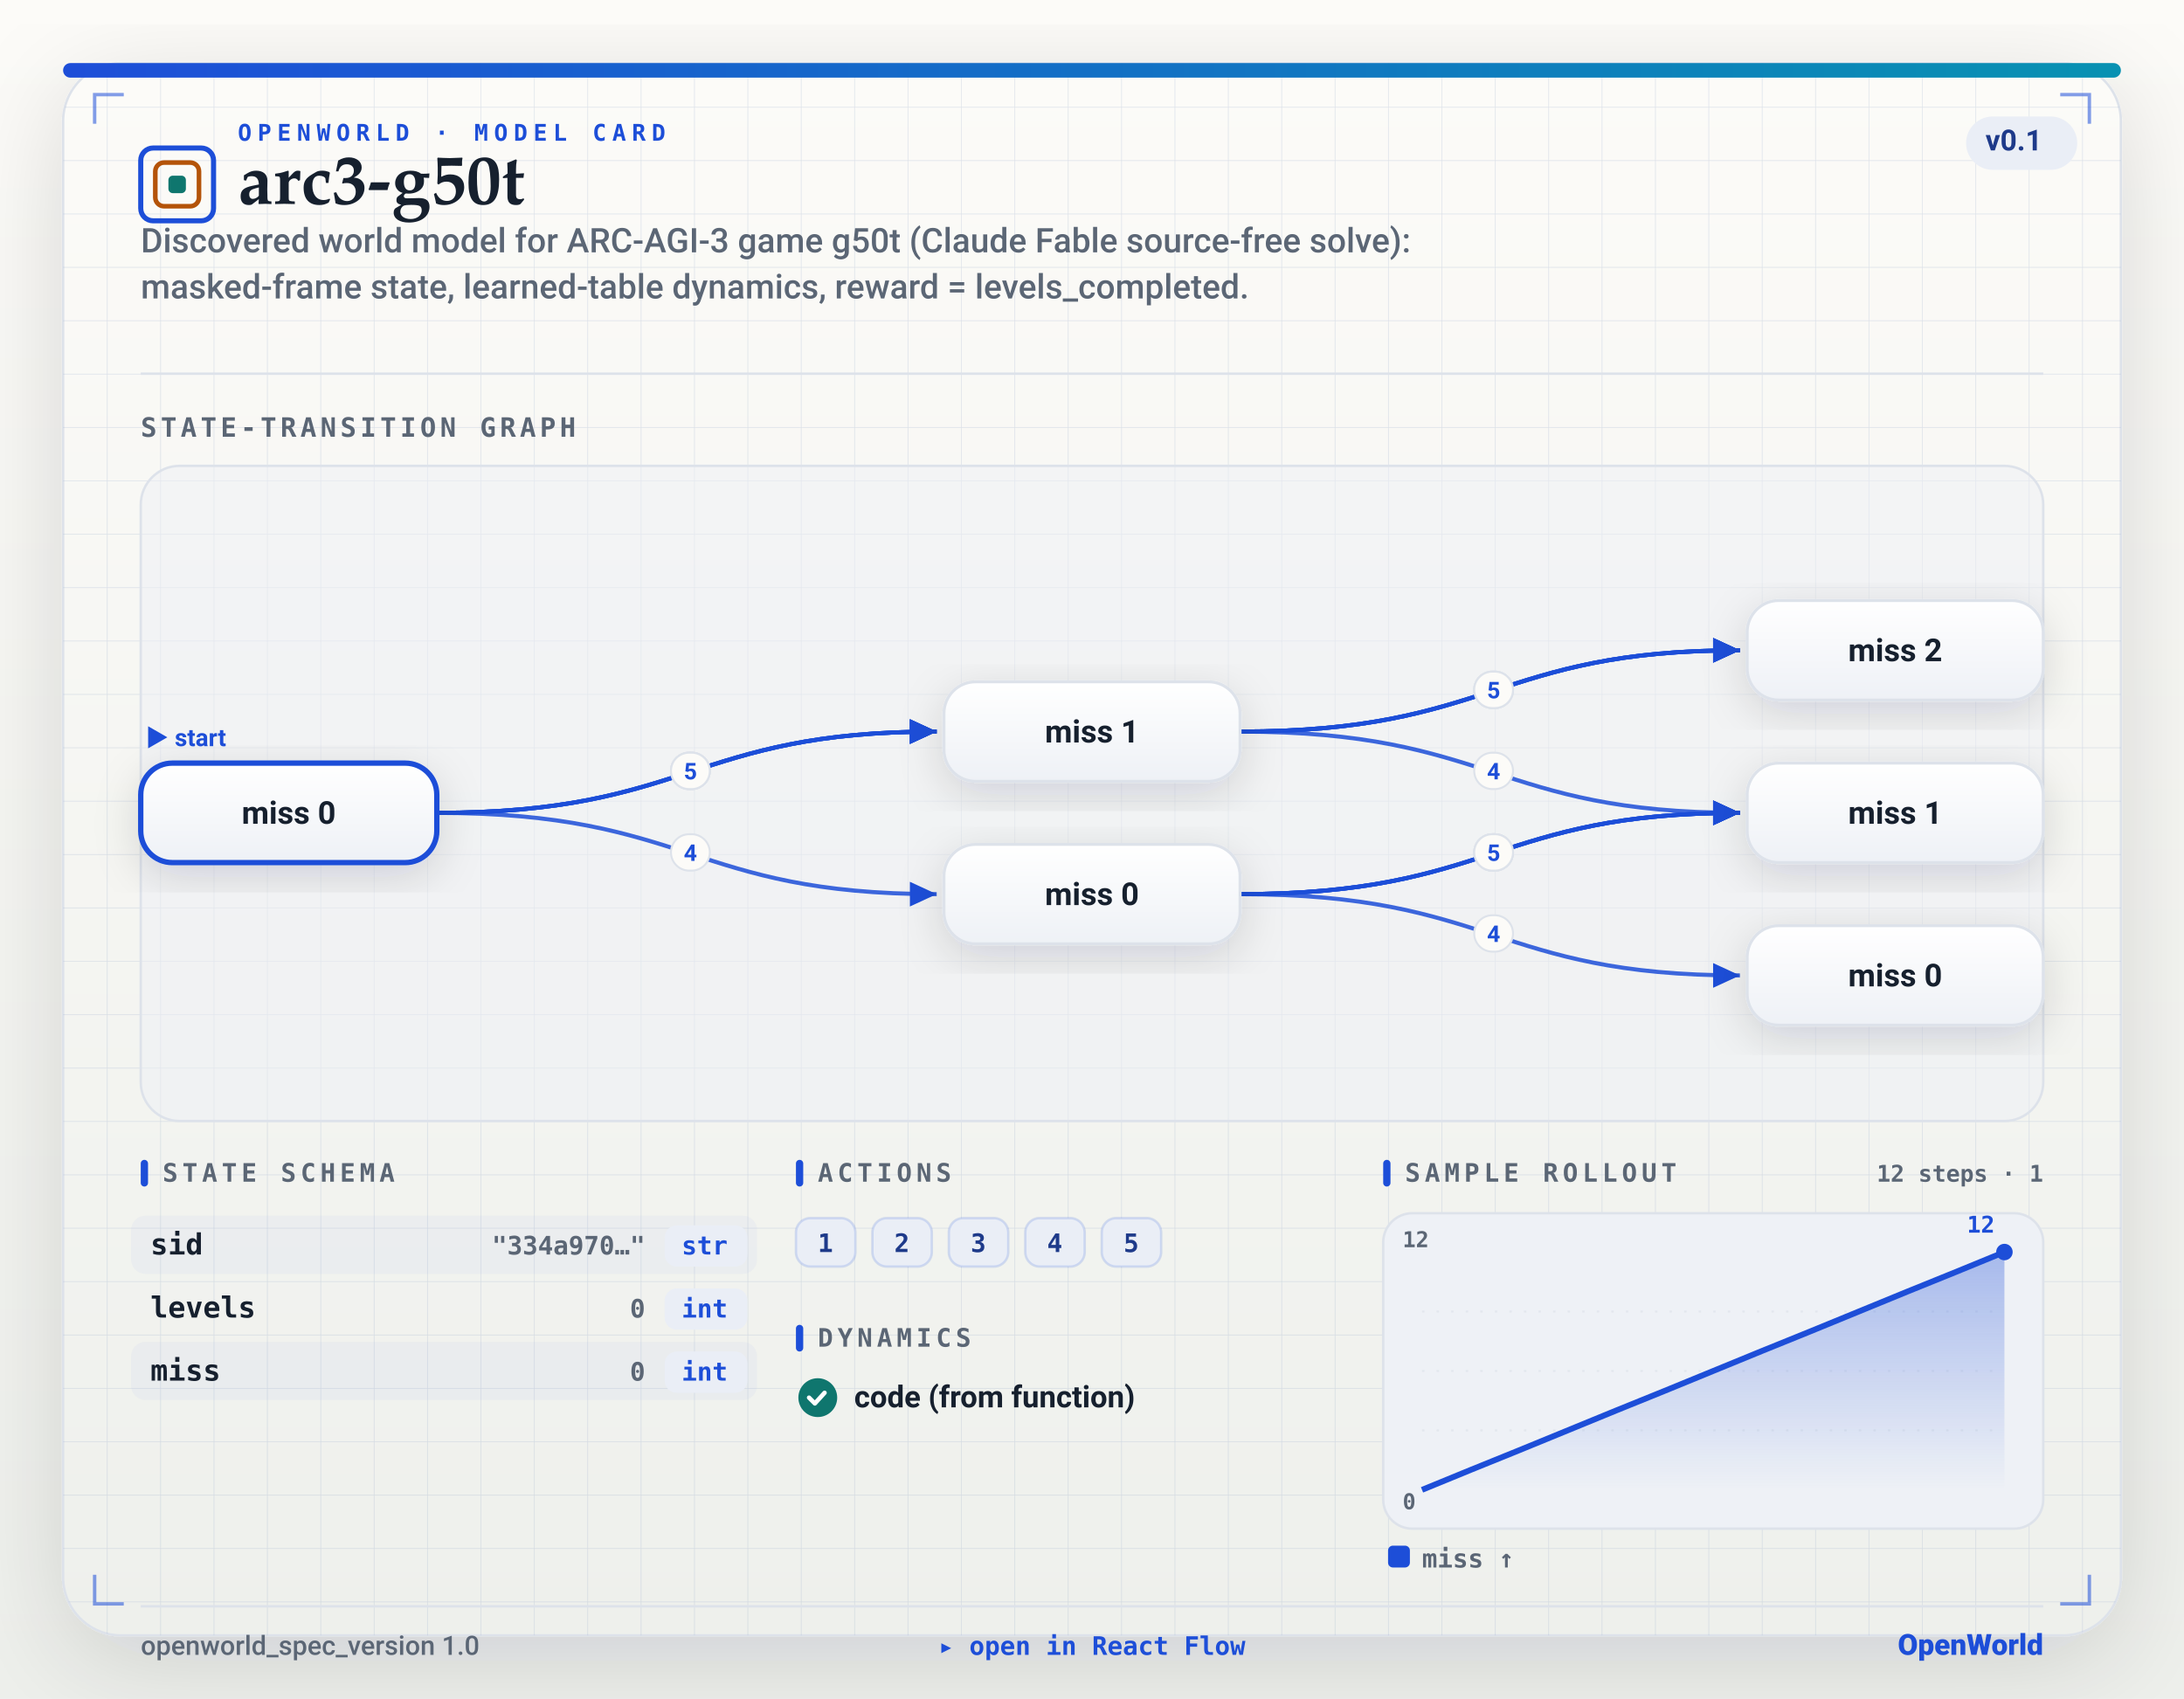
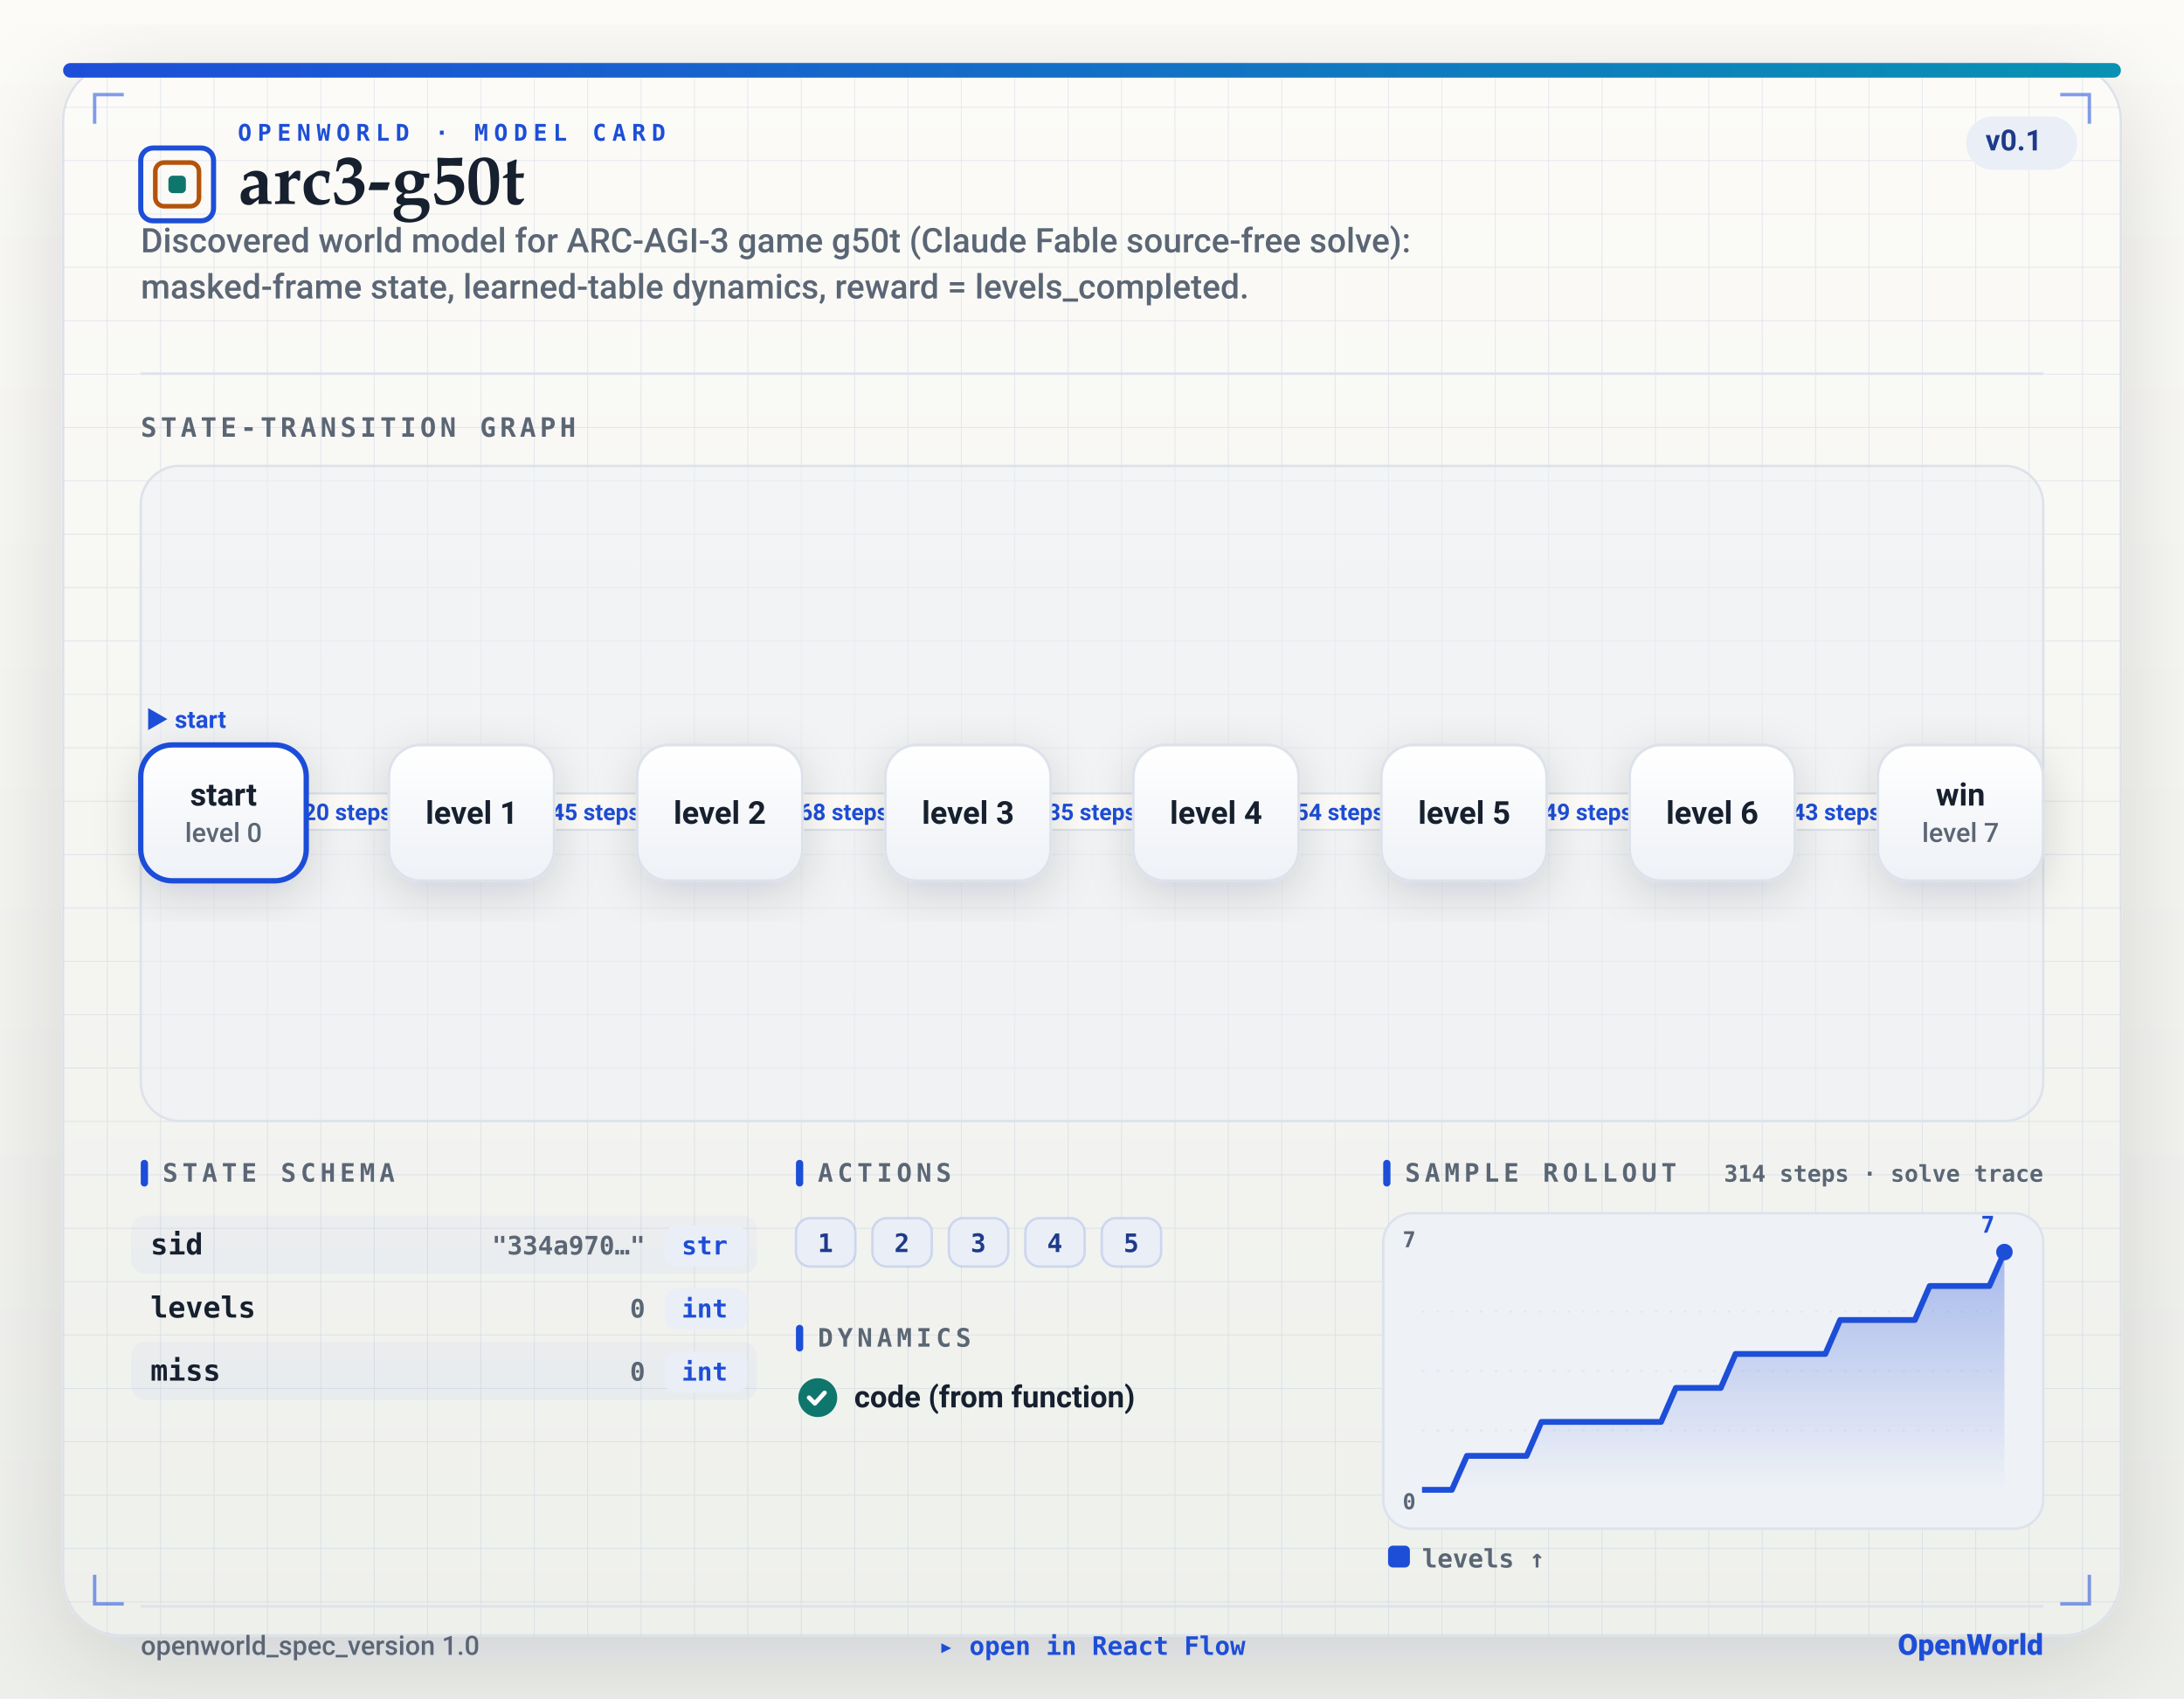
<svg xmlns="http://www.w3.org/2000/svg" viewBox="0 0 900 700" width="900" height="700" font-family="-apple-system,BlinkMacSystemFont,Segoe UI,Roboto,Helvetica,Arial,sans-serif">
  <defs>
    <linearGradient id="gbg" x1="0" y1="0" x2="0" y2="1">
      <stop offset="0" stop-color="#fcfbf8" />
      <stop offset="1" stop-color="#eef0ec" />
    </linearGradient>
    <linearGradient id="gnode" x1="0" y1="0" x2="0" y2="1">
      <stop offset="0" stop-color="#ffffff" />
      <stop offset="1" stop-color="#eef1f6" />
    </linearGradient>
    <linearGradient id="gacc" x1="0" y1="0" x2="1" y2="0">
      <stop offset="0" stop-color="#1d4ed8" />
      <stop offset="1" stop-color="#0891b2" />
    </linearGradient>
    <linearGradient id="garea" x1="0" y1="0" x2="0" y2="1">
      <stop offset="0" stop-color="#1d4ed8" stop-opacity="0.34" />
      <stop offset="1" stop-color="#1d4ed8" stop-opacity="0" />
    </linearGradient>
    <filter id="sh" x="-30%" y="-30%" width="160%" height="160%">
      <feDropShadow dx="0" dy="5" stdDeviation="9" flood-color="#16202e" flood-opacity="0.14" />
    </filter>
    <filter id="shsoft" x="-40%" y="-40%" width="180%" height="180%">
      <feDropShadow dx="0" dy="10" stdDeviation="22" flood-color="#16202e" flood-opacity="0.14" />
    </filter>
    <marker id="arr" markerWidth="9" markerHeight="9" refX="6.5" refY="3" orient="auto">
      <path d="M0,0 L6.5,3 L0,6 Z" fill="#1d4ed8" />
    </marker>
    <marker id="arrUp" markerWidth="9" markerHeight="9" refX="3" refY="6.2" orient="auto">
      <path d="M0,6.2 L3,0 L6,6.2 Z" fill="#0f766e" />
    </marker>
    <pattern id="grid" width="24" height="24" patternUnits="userSpaceOnUse">
      <path d="M24 0 H0 V24" fill="none" stroke="#8aa0c2" stroke-width="0.6" opacity="0.35" />
    </pattern>
    <pattern id="gridFine" width="22" height="22" patternUnits="userSpaceOnUse">
      <path d="M22 0 H0 V22" fill="none" stroke="#8aa0c2" stroke-width="0.5" opacity="0.28" />
    </pattern>
    <filter id="glow" x="-60%" y="-60%" width="220%" height="220%">
      <feGaussianBlur stdDeviation="2.4" result="b" />
      <feMerge>
        <feMergeNode in="b" />
        <feMergeNode in="SourceGraphic" />
      </feMerge>
    </filter>
  </defs>
  <rect x="0" y="0" width="900" height="700" fill="url(#gbg)" />
  <g filter="url(#shsoft)">
    <rect x="26" y="26" width="848" height="648" rx="24" fill="url(#gbg)" stroke="#dde2ea" stroke-width="1" />
  </g>
  <clipPath id="pc">
    <rect x="26" y="26" width="848" height="648" rx="24" />
  </clipPath>
  <rect x="26" y="26" width="848" height="648" fill="url(#gridFine)" clip-path="url(#pc)" />
  <rect x="26" y="26" width="848" height="6" rx="3" fill="url(#gacc)" />
  <path d="M 39 51 L 39 39 L 51 39" fill="none" stroke="#1d4ed8" stroke-width="1.4" opacity="0.55" />
  <path d="M 861 51 L 861 39 L 849 39" fill="none" stroke="#1d4ed8" stroke-width="1.4" opacity="0.55" />
  <path d="M 39 649 L 39 661 L 51 661" fill="none" stroke="#1d4ed8" stroke-width="1.4" opacity="0.55" />
  <path d="M 861 649 L 861 661 L 849 661" fill="none" stroke="#1d4ed8" stroke-width="1.4" opacity="0.55" />
  <g transform="translate(73.0,76.0)">
    <rect x="-15.0" y="-15.0" width="30.0" height="30.0" rx="5.1" fill="none" stroke="#1d4ed8" stroke-width="2.1" />
    <rect x="-9.0" y="-9.0" width="18.0" height="18.0" rx="3.6" fill="none" stroke="#b45309" stroke-width="1.9" />
    <rect x="-3.6" y="-3.6" width="7.2" height="7.2" rx="1.8" fill="#0f766e" />
  </g>
  <text x="98.0" y="58.0" font-size="9.5" font-weight="700" fill="#1d4ed8" letter-spacing="2.4" font-family="ui-monospace,SFMono-Regular,Menlo,Consolas,monospace">OPENWORLD · MODEL CARD</text>
  <text x="98.0" y="84.0" font-size="29" font-weight="700" fill="#16202e" font-family="'Iowan Old Style','Palatino Linotype',Palatino,Georgia,serif">arc3-g50t</text>
  <text x="58.0" y="104.0" font-size="14" font-weight="500" fill="#5b6675">Discovered world model for ARC-AGI-3 game g50t (Claude Fable source-free solve):</text>
  <text x="58.0" y="123.0" font-size="14" font-weight="500" fill="#5b6675">masked-frame state, learned-table dynamics, reward = levels_completed.</text>
  <rect x="810.2" y="48.0" width="45.8" height="22" rx="11.0" fill="#eaeef6" />
  <text x="818.2" y="62.0" font-size="12" font-weight="600" fill="#1e3a8a">v0.1</text>
  <line x1="58" y1="154.0" x2="842" y2="154.0" stroke="#dde2ea" stroke-width="1" />
  <rect x="58" y="192.0" width="784" height="270.0" rx="16" fill="#eef1f6" fill-opacity="0.5" stroke="#dde2ea" stroke-width="1" />
  <text x="58.0" y="180.0" font-size="11" font-weight="700" fill="#5b6675" letter-spacing="1.6" font-family="ui-monospace,SFMono-Regular,Menlo,Consolas,monospace">STATE-TRANSITION GRAPH</text>
-   <path d="M 180.0 335.0 C 284.5 335.0, 284.5 301.5, 386.0 301.5" fill="none" stroke="#1d4ed8" stroke-width="1.7" stroke-opacity="0.85" marker-end="url(#arr)" />
-   <rect x="276.5" y="310.2" width="16.0" height="15" rx="7.5" fill="#fcfbf8" stroke="#dde2ea" stroke-width="0.8" />
-   <text x="284.5" y="321.2" font-size="9.5" font-weight="600" fill="#1d4ed8" text-anchor="middle">1</text>
-   <path d="M 180.0 335.0 C 284.5 335.0, 284.5 301.5, 386.0 301.5" fill="none" stroke="#1d4ed8" stroke-width="1.7" stroke-opacity="0.85" marker-end="url(#arr)" />
-   <rect x="276.5" y="310.2" width="16.0" height="15" rx="7.5" fill="#fcfbf8" stroke="#dde2ea" stroke-width="0.8" />
-   <text x="284.5" y="321.2" font-size="9.5" font-weight="600" fill="#1d4ed8" text-anchor="middle">2</text>
-   <path d="M 180.0 335.0 C 284.5 335.0, 284.5 301.5, 386.0 301.5" fill="none" stroke="#1d4ed8" stroke-width="1.7" stroke-opacity="0.85" marker-end="url(#arr)" />
-   <rect x="276.5" y="310.2" width="16.0" height="15" rx="7.5" fill="#fcfbf8" stroke="#dde2ea" stroke-width="0.8" />
-   <text x="284.5" y="321.2" font-size="9.5" font-weight="600" fill="#1d4ed8" text-anchor="middle">3</text>
-   <path d="M 180.0 335.0 C 284.5 335.0, 284.5 368.5, 386.0 368.5" fill="none" stroke="#1d4ed8" stroke-width="1.7" stroke-opacity="0.85" marker-end="url(#arr)" />
-   <rect x="276.5" y="343.8" width="16.0" height="15" rx="7.5" fill="#fcfbf8" stroke="#dde2ea" stroke-width="0.8" />
-   <text x="284.5" y="354.8" font-size="9.5" font-weight="600" fill="#1d4ed8" text-anchor="middle">4</text>
-   <path d="M 180.0 335.0 C 284.5 335.0, 284.5 301.5, 386.0 301.5" fill="none" stroke="#1d4ed8" stroke-width="1.7" stroke-opacity="0.85" marker-end="url(#arr)" />
-   <rect x="276.5" y="310.2" width="16.0" height="15" rx="7.5" fill="#fcfbf8" stroke="#dde2ea" stroke-width="0.8" />
-   <text x="284.5" y="321.2" font-size="9.5" font-weight="600" fill="#1d4ed8" text-anchor="middle">5</text>
-   <path d="M 511.0 301.5 C 615.5 301.5, 615.5 268.0, 717.0 268.0" fill="none" stroke="#1d4ed8" stroke-width="1.7" stroke-opacity="0.85" marker-end="url(#arr)" />
-   <rect x="607.5" y="276.8" width="16.0" height="15" rx="7.5" fill="#fcfbf8" stroke="#dde2ea" stroke-width="0.8" />
-   <text x="615.5" y="287.8" font-size="9.5" font-weight="600" fill="#1d4ed8" text-anchor="middle">1</text>
-   <path d="M 511.0 301.5 C 615.5 301.5, 615.5 268.0, 717.0 268.0" fill="none" stroke="#1d4ed8" stroke-width="1.7" stroke-opacity="0.85" marker-end="url(#arr)" />
-   <rect x="607.5" y="276.8" width="16.0" height="15" rx="7.5" fill="#fcfbf8" stroke="#dde2ea" stroke-width="0.8" />
-   <text x="615.5" y="287.8" font-size="9.5" font-weight="600" fill="#1d4ed8" text-anchor="middle">2</text>
-   <path d="M 511.0 301.5 C 615.5 301.5, 615.5 268.0, 717.0 268.0" fill="none" stroke="#1d4ed8" stroke-width="1.7" stroke-opacity="0.85" marker-end="url(#arr)" />
-   <rect x="607.5" y="276.8" width="16.0" height="15" rx="7.5" fill="#fcfbf8" stroke="#dde2ea" stroke-width="0.8" />
-   <text x="615.5" y="287.8" font-size="9.5" font-weight="600" fill="#1d4ed8" text-anchor="middle">3</text>
-   <path d="M 511.0 301.5 C 615.5 301.5, 615.5 335.0, 717.0 335.0" fill="none" stroke="#1d4ed8" stroke-width="1.7" stroke-opacity="0.85" marker-end="url(#arr)" />
-   <rect x="607.5" y="310.2" width="16.0" height="15" rx="7.5" fill="#fcfbf8" stroke="#dde2ea" stroke-width="0.8" />
-   <text x="615.5" y="321.2" font-size="9.5" font-weight="600" fill="#1d4ed8" text-anchor="middle">4</text>
-   <path d="M 511.0 301.5 C 615.5 301.5, 615.5 268.0, 717.0 268.0" fill="none" stroke="#1d4ed8" stroke-width="1.7" stroke-opacity="0.85" marker-end="url(#arr)" />
-   <rect x="607.5" y="276.8" width="16.0" height="15" rx="7.5" fill="#fcfbf8" stroke="#dde2ea" stroke-width="0.8" />
-   <text x="615.5" y="287.8" font-size="9.5" font-weight="600" fill="#1d4ed8" text-anchor="middle">5</text>
-   <path d="M 511.0 368.5 C 615.5 368.5, 615.5 335.0, 717.0 335.0" fill="none" stroke="#1d4ed8" stroke-width="1.7" stroke-opacity="0.85" marker-end="url(#arr)" />
-   <rect x="607.5" y="343.8" width="16.0" height="15" rx="7.5" fill="#fcfbf8" stroke="#dde2ea" stroke-width="0.8" />
-   <text x="615.5" y="354.8" font-size="9.5" font-weight="600" fill="#1d4ed8" text-anchor="middle">1</text>
-   <path d="M 511.0 368.5 C 615.5 368.5, 615.5 335.0, 717.0 335.0" fill="none" stroke="#1d4ed8" stroke-width="1.7" stroke-opacity="0.85" marker-end="url(#arr)" />
-   <rect x="607.5" y="343.8" width="16.0" height="15" rx="7.5" fill="#fcfbf8" stroke="#dde2ea" stroke-width="0.8" />
-   <text x="615.5" y="354.8" font-size="9.5" font-weight="600" fill="#1d4ed8" text-anchor="middle">2</text>
-   <path d="M 511.0 368.5 C 615.5 368.5, 615.5 335.0, 717.0 335.0" fill="none" stroke="#1d4ed8" stroke-width="1.7" stroke-opacity="0.85" marker-end="url(#arr)" />
-   <rect x="607.5" y="343.8" width="16.0" height="15" rx="7.5" fill="#fcfbf8" stroke="#dde2ea" stroke-width="0.8" />
-   <text x="615.5" y="354.8" font-size="9.5" font-weight="600" fill="#1d4ed8" text-anchor="middle">3</text>
-   <path d="M 511.0 368.5 C 615.5 368.5, 615.5 402.0, 717.0 402.0" fill="none" stroke="#1d4ed8" stroke-width="1.7" stroke-opacity="0.85" marker-end="url(#arr)" />
-   <rect x="607.5" y="377.2" width="16.0" height="15" rx="7.5" fill="#fcfbf8" stroke="#dde2ea" stroke-width="0.8" />
-   <text x="615.5" y="388.2" font-size="9.5" font-weight="600" fill="#1d4ed8" text-anchor="middle">4</text>
-   <path d="M 511.0 368.5 C 615.5 368.5, 615.5 335.0, 717.0 335.0" fill="none" stroke="#1d4ed8" stroke-width="1.7" stroke-opacity="0.85" marker-end="url(#arr)" />
-   <rect x="607.5" y="343.8" width="16.0" height="15" rx="7.5" fill="#fcfbf8" stroke="#dde2ea" stroke-width="0.8" />
-   <text x="615.5" y="354.8" font-size="9.5" font-weight="600" fill="#1d4ed8" text-anchor="middle">5</text>
+   <path d="M 126.2 335.0 C 143.2 335.0, 143.2 335.0, 157.2 335.0" fill="none" stroke="#1d4ed8" stroke-width="1.7" stroke-opacity="0.85" marker-end="url(#arr)" />
+   <rect x="114.2" y="327.0" width="58.0" height="15" rx="7.5" fill="#fcfbf8" stroke="#dde2ea" stroke-width="0.8" />
+   <text x="143.2" y="338.0" font-size="9.5" font-weight="600" fill="#1d4ed8" text-anchor="middle">20 steps</text>
+   <path d="M 228.5 335.0 C 245.5 335.0, 245.5 335.0, 259.5 335.0" fill="none" stroke="#1d4ed8" stroke-width="1.7" stroke-opacity="0.85" marker-end="url(#arr)" />
+   <rect x="216.5" y="327.0" width="58.0" height="15" rx="7.5" fill="#fcfbf8" stroke="#dde2ea" stroke-width="0.8" />
+   <text x="245.5" y="338.0" font-size="9.5" font-weight="600" fill="#1d4ed8" text-anchor="middle">45 steps</text>
+   <path d="M 330.8 335.0 C 347.8 335.0, 347.8 335.0, 361.8 335.0" fill="none" stroke="#1d4ed8" stroke-width="1.7" stroke-opacity="0.85" marker-end="url(#arr)" />
+   <rect x="318.8" y="327.0" width="58.0" height="15" rx="7.5" fill="#fcfbf8" stroke="#dde2ea" stroke-width="0.8" />
+   <text x="347.8" y="338.0" font-size="9.5" font-weight="600" fill="#1d4ed8" text-anchor="middle">68 steps</text>
+   <path d="M 433.0 335.0 C 450.0 335.0, 450.0 335.0, 464.0 335.0" fill="none" stroke="#1d4ed8" stroke-width="1.7" stroke-opacity="0.85" marker-end="url(#arr)" />
+   <rect x="421.0" y="327.0" width="58.0" height="15" rx="7.5" fill="#fcfbf8" stroke="#dde2ea" stroke-width="0.8" />
+   <text x="450.0" y="338.0" font-size="9.5" font-weight="600" fill="#1d4ed8" text-anchor="middle">35 steps</text>
+   <path d="M 535.2 335.0 C 552.2 335.0, 552.2 335.0, 566.2 335.0" fill="none" stroke="#1d4ed8" stroke-width="1.7" stroke-opacity="0.85" marker-end="url(#arr)" />
+   <rect x="523.2" y="327.0" width="58.0" height="15" rx="7.5" fill="#fcfbf8" stroke="#dde2ea" stroke-width="0.8" />
+   <text x="552.2" y="338.0" font-size="9.5" font-weight="600" fill="#1d4ed8" text-anchor="middle">54 steps</text>
+   <path d="M 637.5 335.0 C 654.5 335.0, 654.5 335.0, 668.5 335.0" fill="none" stroke="#1d4ed8" stroke-width="1.7" stroke-opacity="0.85" marker-end="url(#arr)" />
+   <rect x="625.5" y="327.0" width="58.0" height="15" rx="7.5" fill="#fcfbf8" stroke="#dde2ea" stroke-width="0.8" />
+   <text x="654.5" y="338.0" font-size="9.5" font-weight="600" fill="#1d4ed8" text-anchor="middle">49 steps</text>
+   <path d="M 739.8 335.0 C 756.8 335.0, 756.8 335.0, 770.8 335.0" fill="none" stroke="#1d4ed8" stroke-width="1.7" stroke-opacity="0.85" marker-end="url(#arr)" />
+   <rect x="727.8" y="327.0" width="58.0" height="15" rx="7.5" fill="#fcfbf8" stroke="#dde2ea" stroke-width="0.8" />
+   <text x="756.8" y="338.0" font-size="9.5" font-weight="600" fill="#1d4ed8" text-anchor="middle">43 steps</text>
  <g filter="url(#sh)">
-     <rect x="58.0" y="314.5" width="122.0" height="41.0" rx="13" fill="url(#gnode)" stroke="#1d4ed8" stroke-width="2.2" />
+     <rect x="58.0" y="307.0" width="68.2" height="56.0" rx="13" fill="url(#gnode)" stroke="#1d4ed8" stroke-width="2.2" />
  </g>
-   <text x="60.0" y="307.5" font-size="10" font-weight="700" fill="#1d4ed8">▶ start</text>
-   <text x="119.0" y="339.5" font-size="13" font-weight="700" fill="#16202e" text-anchor="middle">miss 0</text>
+   <text x="60.0" y="300.0" font-size="10" font-weight="700" fill="#1d4ed8">▶ start</text>
+   <text x="92.1" y="332.0" font-size="13" font-weight="700" fill="#16202e" text-anchor="middle">start</text>
+   <text x="92.1" y="347.0" font-size="11" font-weight="500" fill="#5b6675" text-anchor="middle">level 0</text>
  <g filter="url(#sh)">
-     <rect x="389.0" y="281.0" width="122.0" height="41.0" rx="13" fill="url(#gnode)" stroke="#dde2ea" stroke-width="1.2" />
+     <rect x="160.2" y="307.0" width="68.2" height="56.0" rx="13" fill="url(#gnode)" stroke="#dde2ea" stroke-width="1.2" />
  </g>
-   <text x="450.0" y="306.0" font-size="13" font-weight="700" fill="#16202e" text-anchor="middle">miss 1</text>
+   <text x="194.4" y="339.5" font-size="13" font-weight="700" fill="#16202e" text-anchor="middle">level 1</text>
  <g filter="url(#sh)">
-     <rect x="389.0" y="348.0" width="122.0" height="41.0" rx="13" fill="url(#gnode)" stroke="#dde2ea" stroke-width="1.2" />
+     <rect x="262.5" y="307.0" width="68.2" height="56.0" rx="13" fill="url(#gnode)" stroke="#dde2ea" stroke-width="1.2" />
  </g>
-   <text x="450.0" y="373.0" font-size="13" font-weight="700" fill="#16202e" text-anchor="middle">miss 0</text>
+   <text x="296.6" y="339.5" font-size="13" font-weight="700" fill="#16202e" text-anchor="middle">level 2</text>
  <g filter="url(#sh)">
-     <rect x="720.0" y="247.5" width="122.0" height="41.0" rx="13" fill="url(#gnode)" stroke="#dde2ea" stroke-width="1.2" />
+     <rect x="364.8" y="307.0" width="68.2" height="56.0" rx="13" fill="url(#gnode)" stroke="#dde2ea" stroke-width="1.2" />
  </g>
-   <text x="781.0" y="272.5" font-size="13" font-weight="700" fill="#16202e" text-anchor="middle">miss 2</text>
+   <text x="398.9" y="339.5" font-size="13" font-weight="700" fill="#16202e" text-anchor="middle">level 3</text>
  <g filter="url(#sh)">
-     <rect x="720.0" y="314.5" width="122.0" height="41.0" rx="13" fill="url(#gnode)" stroke="#dde2ea" stroke-width="1.2" />
+     <rect x="467.0" y="307.0" width="68.2" height="56.0" rx="13" fill="url(#gnode)" stroke="#dde2ea" stroke-width="1.2" />
  </g>
-   <text x="781.0" y="339.5" font-size="13" font-weight="700" fill="#16202e" text-anchor="middle">miss 1</text>
+   <text x="501.1" y="339.5" font-size="13" font-weight="700" fill="#16202e" text-anchor="middle">level 4</text>
  <g filter="url(#sh)">
-     <rect x="720.0" y="381.5" width="122.0" height="41.0" rx="13" fill="url(#gnode)" stroke="#dde2ea" stroke-width="1.2" />
+     <rect x="569.2" y="307.0" width="68.2" height="56.0" rx="13" fill="url(#gnode)" stroke="#dde2ea" stroke-width="1.2" />
  </g>
-   <text x="781.0" y="406.5" font-size="13" font-weight="700" fill="#16202e" text-anchor="middle">miss 0</text>
+   <text x="603.4" y="339.5" font-size="13" font-weight="700" fill="#16202e" text-anchor="middle">level 5</text>
+   <g filter="url(#sh)">
+     <rect x="671.5" y="307.0" width="68.2" height="56.0" rx="13" fill="url(#gnode)" stroke="#dde2ea" stroke-width="1.2" />
+   </g>
+   <text x="705.6" y="339.5" font-size="13" font-weight="700" fill="#16202e" text-anchor="middle">level 6</text>
+   <g filter="url(#sh)">
+     <rect x="773.8" y="307.0" width="68.2" height="56.0" rx="13" fill="url(#gnode)" stroke="#dde2ea" stroke-width="1.2" />
+   </g>
+   <text x="807.9" y="332.0" font-size="13" font-weight="700" fill="#16202e" text-anchor="middle">win</text>
+   <text x="807.9" y="347.0" font-size="11" font-weight="500" fill="#5b6675" text-anchor="middle">level 7</text>
  <rect x="58.0" y="478.0" width="3" height="11" rx="1.5" fill="#1d4ed8" />
  <text x="67.0" y="487.0" font-size="10.5" font-weight="700" fill="#5b6675" letter-spacing="1.8" font-family="ui-monospace,SFMono-Regular,Menlo,Consolas,monospace">STATE SCHEMA</text>
  <rect x="54.0" y="501.0" width="258.0" height="24" rx="6" fill="#1d4ed8" fill-opacity="0.035" />
  <text x="62.0" y="517.0" font-size="12" font-weight="600" fill="#16202e" font-family="ui-monospace,SFMono-Regular,Menlo,Consolas,monospace">sid</text>
  <rect x="273.9" y="505.0" width="34.1" height="17" rx="5" fill="#eaeef6" />
  <text x="280.9" y="517.0" font-size="10.5" font-weight="700" fill="#1d4ed8" font-family="ui-monospace,SFMono-Regular,Menlo,Consolas,monospace">str</text>
  <text x="265.9" y="517.0" font-size="10.5" font-weight="600" fill="#5b6675" text-anchor="end" font-family="ui-monospace,SFMono-Regular,Menlo,Consolas,monospace">"334a970…"</text>
  <text x="62.0" y="543.0" font-size="12" font-weight="600" fill="#16202e" font-family="ui-monospace,SFMono-Regular,Menlo,Consolas,monospace">levels</text>
  <rect x="273.9" y="531.0" width="34.1" height="17" rx="5" fill="#eaeef6" />
  <text x="280.9" y="543.0" font-size="10.5" font-weight="700" fill="#1d4ed8" font-family="ui-monospace,SFMono-Regular,Menlo,Consolas,monospace">int</text>
  <text x="265.9" y="543.0" font-size="10.5" font-weight="600" fill="#5b6675" text-anchor="end" font-family="ui-monospace,SFMono-Regular,Menlo,Consolas,monospace">0</text>
  <rect x="54.0" y="553.0" width="258.0" height="24" rx="6" fill="#1d4ed8" fill-opacity="0.035" />
  <text x="62.0" y="569.0" font-size="12" font-weight="600" fill="#16202e" font-family="ui-monospace,SFMono-Regular,Menlo,Consolas,monospace">miss</text>
  <rect x="273.9" y="557.0" width="34.1" height="17" rx="5" fill="#eaeef6" />
  <text x="280.9" y="569.0" font-size="10.5" font-weight="700" fill="#1d4ed8" font-family="ui-monospace,SFMono-Regular,Menlo,Consolas,monospace">int</text>
  <text x="265.9" y="569.0" font-size="10.5" font-weight="600" fill="#5b6675" text-anchor="end" font-family="ui-monospace,SFMono-Regular,Menlo,Consolas,monospace">0</text>
  <rect x="328.0" y="478.0" width="3" height="11" rx="1.5" fill="#1d4ed8" />
  <text x="337.0" y="487.0" font-size="10.5" font-weight="700" fill="#5b6675" letter-spacing="1.8" font-family="ui-monospace,SFMono-Regular,Menlo,Consolas,monospace">ACTIONS</text>
  <rect x="328.0" y="502.0" width="24.5" height="20" rx="6" fill="#eaeef6" stroke="#1d4ed8" stroke-width="1" stroke-opacity="0.16" />
  <text x="337.0" y="516.0" font-size="10.5" font-weight="600" fill="#1e3a8a" font-family="ui-monospace,SFMono-Regular,Menlo,Consolas,monospace">1</text>
  <rect x="359.5" y="502.0" width="24.5" height="20" rx="6" fill="#eaeef6" stroke="#1d4ed8" stroke-width="1" stroke-opacity="0.16" />
  <text x="368.5" y="516.0" font-size="10.5" font-weight="600" fill="#1e3a8a" font-family="ui-monospace,SFMono-Regular,Menlo,Consolas,monospace">2</text>
  <rect x="391.0" y="502.0" width="24.5" height="20" rx="6" fill="#eaeef6" stroke="#1d4ed8" stroke-width="1" stroke-opacity="0.16" />
  <text x="400.0" y="516.0" font-size="10.5" font-weight="600" fill="#1e3a8a" font-family="ui-monospace,SFMono-Regular,Menlo,Consolas,monospace">3</text>
  <rect x="422.5" y="502.0" width="24.5" height="20" rx="6" fill="#eaeef6" stroke="#1d4ed8" stroke-width="1" stroke-opacity="0.16" />
  <text x="431.5" y="516.0" font-size="10.5" font-weight="600" fill="#1e3a8a" font-family="ui-monospace,SFMono-Regular,Menlo,Consolas,monospace">4</text>
  <rect x="454.0" y="502.0" width="24.5" height="20" rx="6" fill="#eaeef6" stroke="#1d4ed8" stroke-width="1" stroke-opacity="0.16" />
  <text x="463.0" y="516.0" font-size="10.5" font-weight="600" fill="#1e3a8a" font-family="ui-monospace,SFMono-Regular,Menlo,Consolas,monospace">5</text>
  <rect x="328.0" y="546.0" width="3" height="11" rx="1.5" fill="#1d4ed8" />
  <text x="337.0" y="555.0" font-size="10.5" font-weight="700" fill="#5b6675" letter-spacing="1.8" font-family="ui-monospace,SFMono-Regular,Menlo,Consolas,monospace">DYNAMICS</text>
  <circle cx="337.0" cy="576.0" r="8" fill="#0f766e" />
  <path d="M333.4,576.0 l2.4,2.4 l4-4.4" fill="none" stroke="#fff" stroke-width="1.8" stroke-linecap="round" stroke-linejoin="round" />
  <text x="352.0" y="580.0" font-size="12.5" font-weight="700" fill="#16202e">code (from function)</text>
  <rect x="570.0" y="478.0" width="3" height="11" rx="1.5" fill="#1d4ed8" />
  <text x="579.0" y="487.0" font-size="10.5" font-weight="700" fill="#5b6675" letter-spacing="1.8" font-family="ui-monospace,SFMono-Regular,Menlo,Consolas,monospace">SAMPLE ROLLOUT</text>
-   <text x="842.0" y="487.0" font-size="9.5" font-weight="600" fill="#5b6675" text-anchor="end" font-family="ui-monospace,SFMono-Regular,Menlo,Consolas,monospace">12 steps · 1</text>
+   <text x="842.0" y="487.0" font-size="9.5" font-weight="600" fill="#5b6675" text-anchor="end" font-family="ui-monospace,SFMono-Regular,Menlo,Consolas,monospace">314 steps · solve trace</text>
  <rect x="570.0" y="500.0" width="272.0" height="130" rx="12" fill="#eef1f6" stroke="#dde2ea" stroke-width="1" />
-   <text x="578.0" y="514.0" font-size="9" font-weight="600" fill="#5b6675" font-family="ui-monospace,SFMono-Regular,Menlo,Consolas,monospace">12</text>
+   <text x="578.0" y="514.0" font-size="9" font-weight="600" fill="#5b6675" font-family="ui-monospace,SFMono-Regular,Menlo,Consolas,monospace">7</text>
  <text x="578.0" y="622.0" font-size="9" font-weight="600" fill="#5b6675" font-family="ui-monospace,SFMono-Regular,Menlo,Consolas,monospace">0</text>
  <line x1="586.0" y1="540.5" x2="826.0" y2="540.5" stroke="#dde2ea" stroke-width="0.8" stroke-dasharray="1 5" opacity="0.7" />
  <line x1="586.0" y1="565.0" x2="826.0" y2="565.0" stroke="#dde2ea" stroke-width="0.8" stroke-dasharray="1 5" opacity="0.7" />
  <line x1="586.0" y1="589.5" x2="826.0" y2="589.5" stroke="#dde2ea" stroke-width="0.8" stroke-dasharray="1 5" opacity="0.7" />
-   <path class="series" d="M 586.0 614.0 L 586.0 614.0 L 606.0 605.8 L 626.0 597.7 L 646.0 589.5 L 666.0 581.3 L 686.0 573.2 L 706.0 565.0 L 726.0 556.8 L 746.0 548.7 L 766.0 540.5 L 786.0 532.3 L 806.0 524.2 L 826.0 516.0 L 826.0 614.0 Z" fill="url(#garea)" />
-   <polyline class="series" points="586.0,614.0 606.0,605.8 626.0,597.7 646.0,589.5 666.0,581.3 686.0,573.2 706.0,565.0 726.0,556.8 746.0,548.7 766.0,540.5 786.0,532.3 806.0,524.2 826.0,516.0" fill="none" stroke="#1d4ed8" stroke-width="2.4" stroke-linejoin="round" />
+   <path class="series" d="M 586.0 614.0 L 586.0 614.0 L 592.2 614.0 L 598.3 614.0 L 604.5 600.0 L 610.6 600.0 L 616.8 600.0 L 622.9 600.0 L 629.1 600.0 L 635.2 586.0 L 641.4 586.0 L 647.5 586.0 L 653.7 586.0 L 659.8 586.0 L 666.0 586.0 L 672.2 586.0 L 678.3 586.0 L 684.5 586.0 L 690.6 572.0 L 696.8 572.0 L 702.9 572.0 L 709.1 572.0 L 715.2 558.0 L 721.4 558.0 L 727.5 558.0 L 733.7 558.0 L 739.8 558.0 L 746.0 558.0 L 752.2 558.0 L 758.3 544.0 L 764.5 544.0 L 770.6 544.0 L 776.8 544.0 L 782.9 544.0 L 789.1 544.0 L 795.2 530.0 L 801.4 530.0 L 807.5 530.0 L 813.7 530.0 L 819.8 530.0 L 826.0 516.0 L 826.0 614.0 Z" fill="url(#garea)" />
+   <polyline class="series" points="586.0,614.0 592.2,614.0 598.3,614.0 604.5,600.0 610.6,600.0 616.8,600.0 622.9,600.0 629.1,600.0 635.2,586.0 641.4,586.0 647.5,586.0 653.7,586.0 659.8,586.0 666.0,586.0 672.2,586.0 678.3,586.0 684.5,586.0 690.6,572.0 696.8,572.0 702.9,572.0 709.1,572.0 715.2,558.0 721.4,558.0 727.5,558.0 733.7,558.0 739.8,558.0 746.0,558.0 752.2,558.0 758.3,544.0 764.5,544.0 770.6,544.0 776.8,544.0 782.9,544.0 789.1,544.0 795.2,530.0 801.4,530.0 807.5,530.0 813.7,530.0 819.8,530.0 826.0,516.0" fill="none" stroke="#1d4ed8" stroke-width="2.4" stroke-linejoin="round" />
  <circle cx="826.0" cy="516.0" r="3.4" fill="#1d4ed8" />
-   <text x="822.0" y="508.0" font-size="9.5" font-weight="700" fill="#1d4ed8" text-anchor="end" font-family="ui-monospace,SFMono-Regular,Menlo,Consolas,monospace">12</text>
+   <text x="822.0" y="508.0" font-size="9.5" font-weight="700" fill="#1d4ed8" text-anchor="end" font-family="ui-monospace,SFMono-Regular,Menlo,Consolas,monospace">7</text>
  <rect x="572.0" y="637.0" width="9" height="9" rx="2" fill="#1d4ed8" />
-   <text x="586.0" y="646.0" font-size="10.5" font-weight="600" fill="#5b6675" font-family="ui-monospace,SFMono-Regular,Menlo,Consolas,monospace">miss ↑</text>
+   <text x="586.0" y="646.0" font-size="10.5" font-weight="600" fill="#5b6675" font-family="ui-monospace,SFMono-Regular,Menlo,Consolas,monospace">levels ↑</text>
  <line x1="58" y1="662.0" x2="842" y2="662.0" stroke="#dde2ea" stroke-width="1" />
  <text x="58.0" y="682.0" font-size="11" font-weight="500" fill="#5b6675">openworld_spec_version 1.0</text>
  <a href="https://play.reactflow.dev" target="_blank">
    <text x="450.0" y="682.0" font-size="10.5" font-weight="700" fill="#1d4ed8" text-anchor="middle" font-family="ui-monospace,SFMono-Regular,Menlo,Consolas,monospace">▸ open in React Flow</text>
  </a>
  <text x="842.0" y="682.0" font-size="12" font-weight="800" fill="#1d4ed8" text-anchor="end">OpenWorld</text>
</svg>
